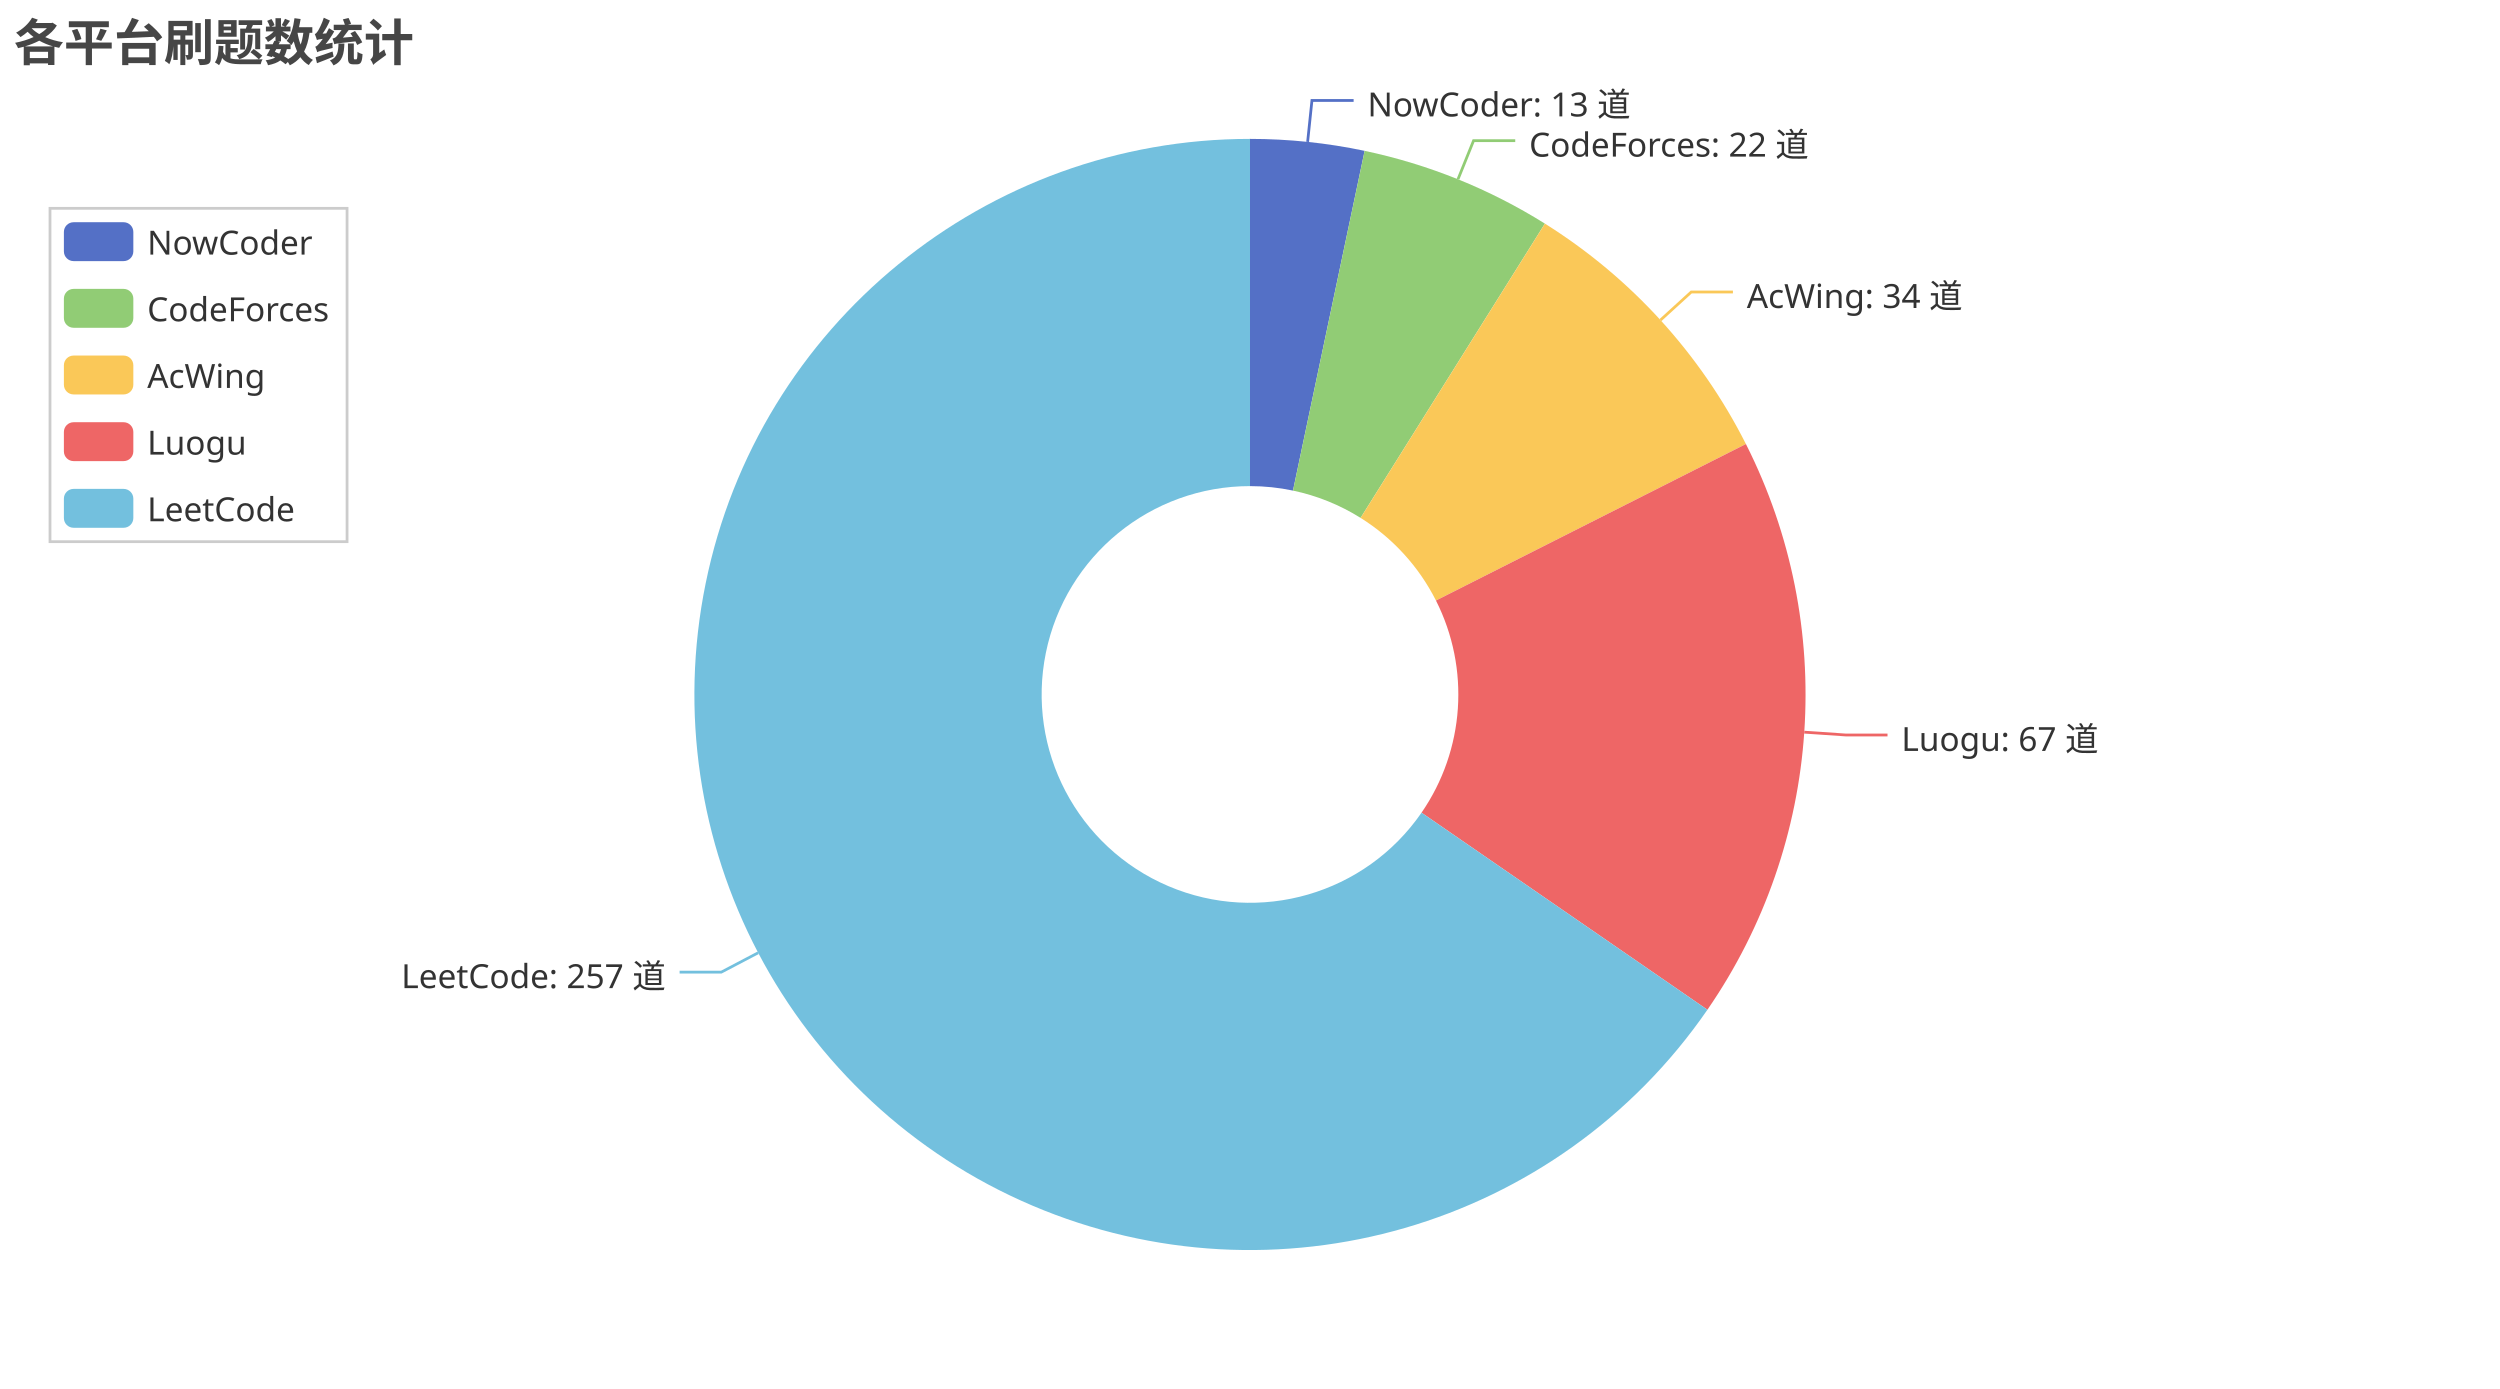
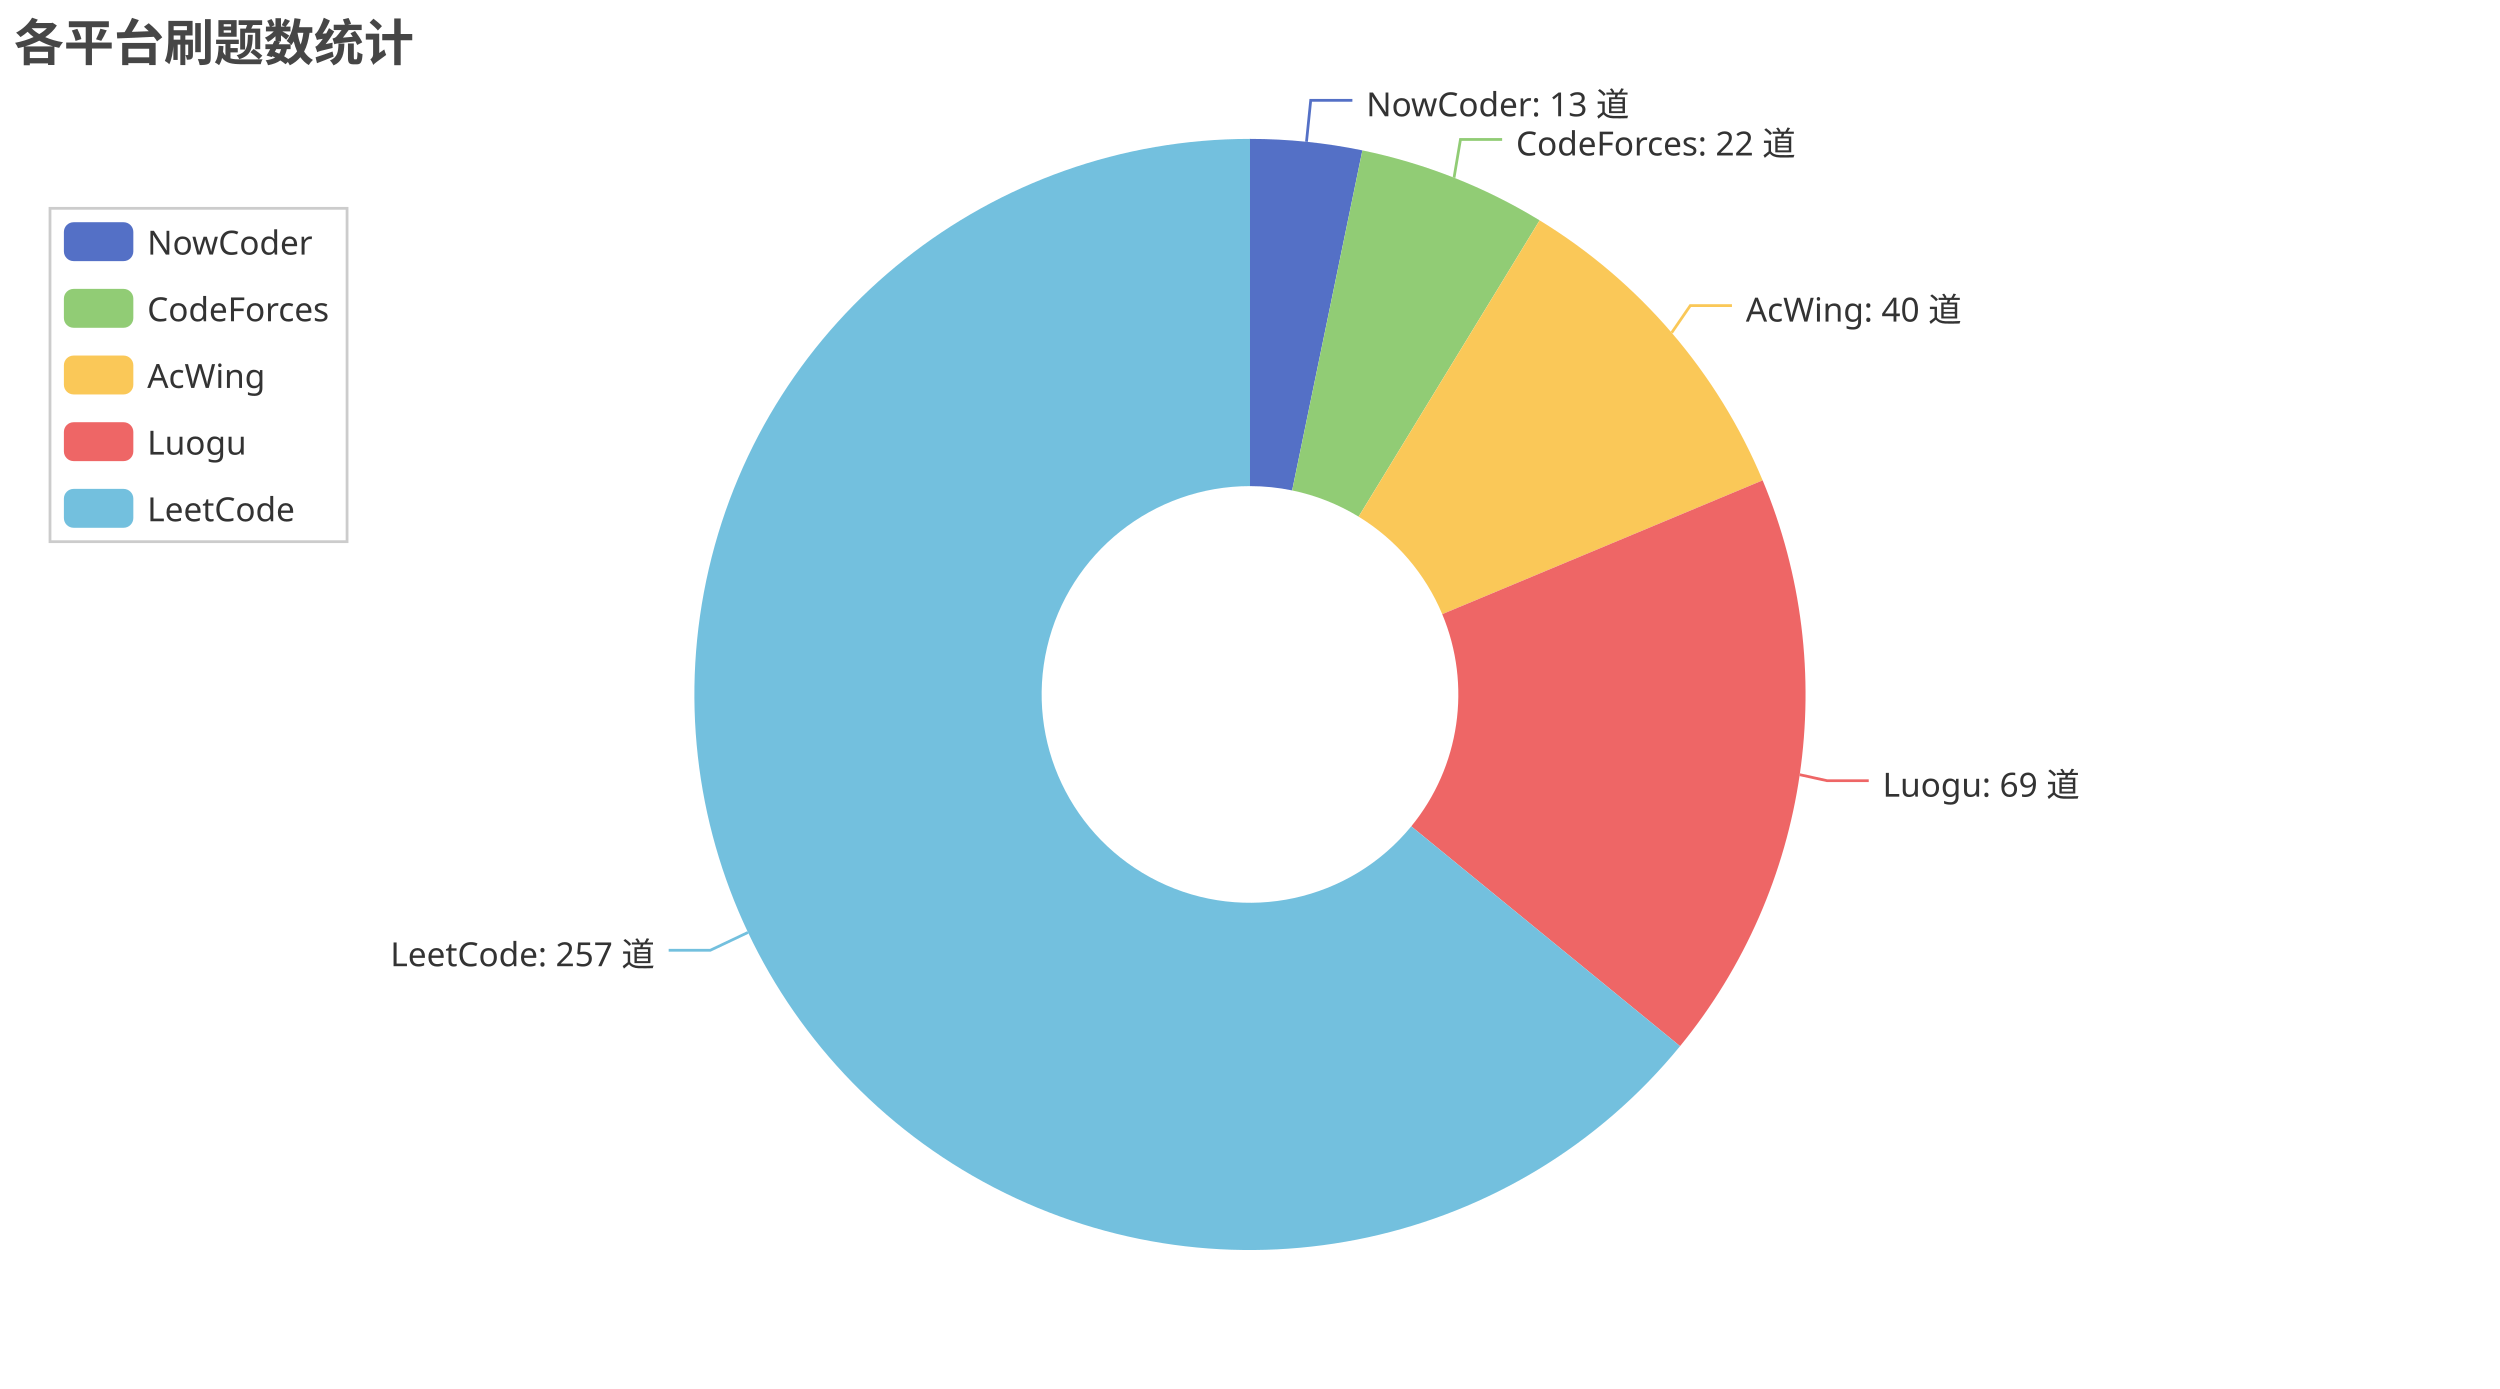
<svg xmlns="http://www.w3.org/2000/svg" version="1.1" baseProfile="full" width="900" height="500" style="position:absolute;left:0;top:0;user-select:none">
  <rect width="900" height="500" x="0" y="0" id="0" fill="none" />
  <g>
-     <path d="M470.747 51.079L472.303 36.16L487.303 36.16" fill="none" stroke="#5470c6" />
-     <path d="M524.872 64.543L530.487 50.634L545.487 50.634" fill="none" stroke="#91cc75" />
-     <path d="M597.77 115.226L608.853 105.118L623.853 105.118" fill="none" stroke="#fac858" />
-     <path d="M649.538 263.579L664.504 264.598L679.504 264.598" fill="none" stroke="#ee6666" />
-     <path d="M272.937 342.999L259.658 349.974L244.658 349.974" fill="none" stroke="#73c0de" />
-     <path d="M450 50A200 200 0 0 1 491.269 54.304L465.476 176.614A75 75 0 0 0 450 175Z" fill="#5470c6" />
-     <path d="M491.269 54.304A200 200 0 0 1 556.165 80.503L489.812 186.439A75 75 0 0 0 465.476 176.614Z" fill="#91cc75" />
-     <path d="M556.165 80.503A200 200 0 0 1 628.527 159.844L516.947 216.191A75 75 0 0 0 489.812 186.439Z" fill="#fac858" />
-     <path d="M628.527 159.844A200 200 0 0 1 614.667 363.512L511.75 292.567A75 75 0 0 0 516.947 216.191Z" fill="#ee6666" />
-     <path d="M614.667 363.512A200 200 0 1 1 450 50L450 175A75 75 0 1 0 511.75 292.567Z" fill="#73c0de" />
-     <text dominant-baseline="central" text-anchor="start" style="font-size:12px;font-family:Microsoft YaHei;" xml:space="preserve" transform="translate(492.3027 36.1599)" fill="#333" stroke="rgb(255,255,255)" stroke-width="2" paint-order="stroke" stroke-miterlimit="2">NowCoder: 13 道</text>
-     <text dominant-baseline="central" text-anchor="start" style="font-size:12px;font-family:Microsoft YaHei;" xml:space="preserve" transform="translate(550.4873 50.634)" fill="#333" stroke="rgb(255,255,255)" stroke-width="2" paint-order="stroke" stroke-miterlimit="2">CodeForces: 22 道</text>
-     <text dominant-baseline="central" text-anchor="start" style="font-size:12px;font-family:Microsoft YaHei;" xml:space="preserve" transform="translate(628.8529 105.1181)" fill="#333" stroke="rgb(255,255,255)" stroke-width="2" paint-order="stroke" stroke-miterlimit="2">AcWing: 34 道</text>
-     <text dominant-baseline="central" text-anchor="start" style="font-size:12px;font-family:Microsoft YaHei;" xml:space="preserve" transform="translate(684.5039 264.5976)" fill="#333" stroke="rgb(255,255,255)" stroke-width="2" paint-order="stroke" stroke-miterlimit="2">Luogu: 67 道</text>
-     <text dominant-baseline="central" text-anchor="end" style="font-size:12px;font-family:Microsoft YaHei;" xml:space="preserve" transform="translate(239.6577 349.974)" fill="#333" stroke="rgb(255,255,255)" stroke-width="2" paint-order="stroke" stroke-miterlimit="2">LeetCode: 257 道</text>
+     <path d="M470.334 51.036L471.859 36.114L486.859 36.114" fill="none" stroke="#5470c6" />
+     <path d="M523.45 63.976L525.766 50.214L540.766 50.214" fill="none" stroke="#91cc75" />
+     <path d="M601.801 119.783L608.505 110.017L623.505 110.017" fill="none" stroke="#fac858" />
+     <path d="M647.903 278.886L657.746 281.052L672.746 281.052" fill="none" stroke="#ee6666" />
+     <path d="M269.276 335.666L255.721 342.091L240.721 342.091" fill="none" stroke="#73c0de" />
+     <path d="M450 50A200 200 0 0 1 490.458 54.135L465.172 176.551A75 75 0 0 0 450 175Z" fill="#5470c6" />
+     <path d="M490.458 54.135A200 200 0 0 1 554.266 79.329L489.1 185.998A75 75 0 0 0 465.172 176.551Z" fill="#91cc75" />
+     <path d="M554.266 79.329A200 200 0 0 1 634.55 172.921L519.206 221.095A75 75 0 0 0 489.1 185.998Z" fill="#fac858" />
+     <path d="M634.55 172.921A200 200 0 0 1 604.819 376.613L508.057 297.48A75 75 0 0 0 519.206 221.095Z" fill="#ee6666" />
+     <path d="M604.819 376.613A200 200 0 1 1 450 50L450 175A75 75 0 1 0 508.057 297.48Z" fill="#73c0de" />
+     <text dominant-baseline="central" text-anchor="start" style="font-size:12px;font-family:Microsoft YaHei;" xml:space="preserve" transform="translate(491.8593 36.1141)" fill="#333" stroke="rgb(255,255,255)" stroke-width="2" paint-order="stroke" stroke-miterlimit="2">NowCoder: 13 道</text>
+     <text dominant-baseline="central" text-anchor="start" style="font-size:12px;font-family:Microsoft YaHei;" xml:space="preserve" transform="translate(545.7659 50.2141)" fill="#333" stroke="rgb(255,255,255)" stroke-width="2" paint-order="stroke" stroke-miterlimit="2">CodeForces: 22 道</text>
+     <text dominant-baseline="central" text-anchor="start" style="font-size:12px;font-family:Microsoft YaHei;" xml:space="preserve" transform="translate(628.5055 110.0168)" fill="#333" stroke="rgb(255,255,255)" stroke-width="2" paint-order="stroke" stroke-miterlimit="2">AcWing: 40 道</text>
+     <text dominant-baseline="central" text-anchor="start" style="font-size:12px;font-family:Microsoft YaHei;" xml:space="preserve" transform="translate(677.7457 281.0523)" fill="#333" stroke="rgb(255,255,255)" stroke-width="2" paint-order="stroke" stroke-miterlimit="2">Luogu: 69 道</text>
+     <text dominant-baseline="central" text-anchor="end" style="font-size:12px;font-family:Microsoft YaHei;" xml:space="preserve" transform="translate(235.7211 342.0909)" fill="#333" stroke="rgb(255,255,255)" stroke-width="2" paint-order="stroke" stroke-miterlimit="2">LeetCode: 257 道</text>
    <path d="M-5 -5l106.938 0l0 120l-106.938 0Z" transform="translate(23 80)" fill="none" stroke="#ccc" />
    <path d="M3.5 0L21.5 0A3.5 3.5 0 0 1 25 3.5L25 10.5A3.5 3.5 0 0 1 21.5 14L3.5 14A3.5 3.5 0 0 1 0 10.5L0 3.5A3.5 3.5 0 0 1 3.5 0" transform="translate(23 80)" fill="#5470c6" />
    <text dominant-baseline="central" text-anchor="start" style="font-size:12px;font-family:Microsoft YaHei;" x="30" y="7" transform="translate(23 80)" fill="#333">NowCoder</text>
    <path d="M3.5 0L21.5 0A3.5 3.5 0 0 1 25 3.5L25 10.5A3.5 3.5 0 0 1 21.5 14L3.5 14A3.5 3.5 0 0 1 0 10.5L0 3.5A3.5 3.5 0 0 1 3.5 0" transform="translate(23 104)" fill="#91cc75" />
    <text dominant-baseline="central" text-anchor="start" style="font-size:12px;font-family:Microsoft YaHei;" x="30" y="7" transform="translate(23 104)" fill="#333">CodeForces</text>
    <path d="M3.5 0L21.5 0A3.5 3.5 0 0 1 25 3.5L25 10.5A3.5 3.5 0 0 1 21.5 14L3.5 14A3.5 3.5 0 0 1 0 10.5L0 3.5A3.5 3.5 0 0 1 3.5 0" transform="translate(23 128)" fill="#fac858" />
    <text dominant-baseline="central" text-anchor="start" style="font-size:12px;font-family:Microsoft YaHei;" x="30" y="7" transform="translate(23 128)" fill="#333">AcWing</text>
    <path d="M3.5 0L21.5 0A3.5 3.5 0 0 1 25 3.5L25 10.5A3.5 3.5 0 0 1 21.5 14L3.5 14A3.5 3.5 0 0 1 0 10.5L0 3.5A3.5 3.5 0 0 1 3.5 0" transform="translate(23 152)" fill="#ee6666" />
    <text dominant-baseline="central" text-anchor="start" style="font-size:12px;font-family:Microsoft YaHei;" x="30" y="7" transform="translate(23 152)" fill="#333">Luogu</text>
    <path d="M3.5 0L21.5 0A3.5 3.5 0 0 1 25 3.5L25 10.5A3.5 3.5 0 0 1 21.5 14L3.5 14A3.5 3.5 0 0 1 0 10.5L0 3.5A3.5 3.5 0 0 1 3.5 0" transform="translate(23 176)" fill="#73c0de" />
    <text dominant-baseline="central" text-anchor="start" style="font-size:12px;font-family:Microsoft YaHei;" x="30" y="7" transform="translate(23 176)" fill="#333">LeetCode</text>
    <path d="M-5 -5l154 0l0 28l-154 0Z" transform="translate(5 5)" fill="rgb(0,0,0)" fill-opacity="0" stroke="#ccc" stroke-width="0" />
    <text dominant-baseline="central" text-anchor="start" style="font-size:18px;font-family:Microsoft YaHei;font-weight:bold;" y="9" transform="translate(5 5)" fill="#464646">各平台刷题数统计</text>
  </g>
</svg>
